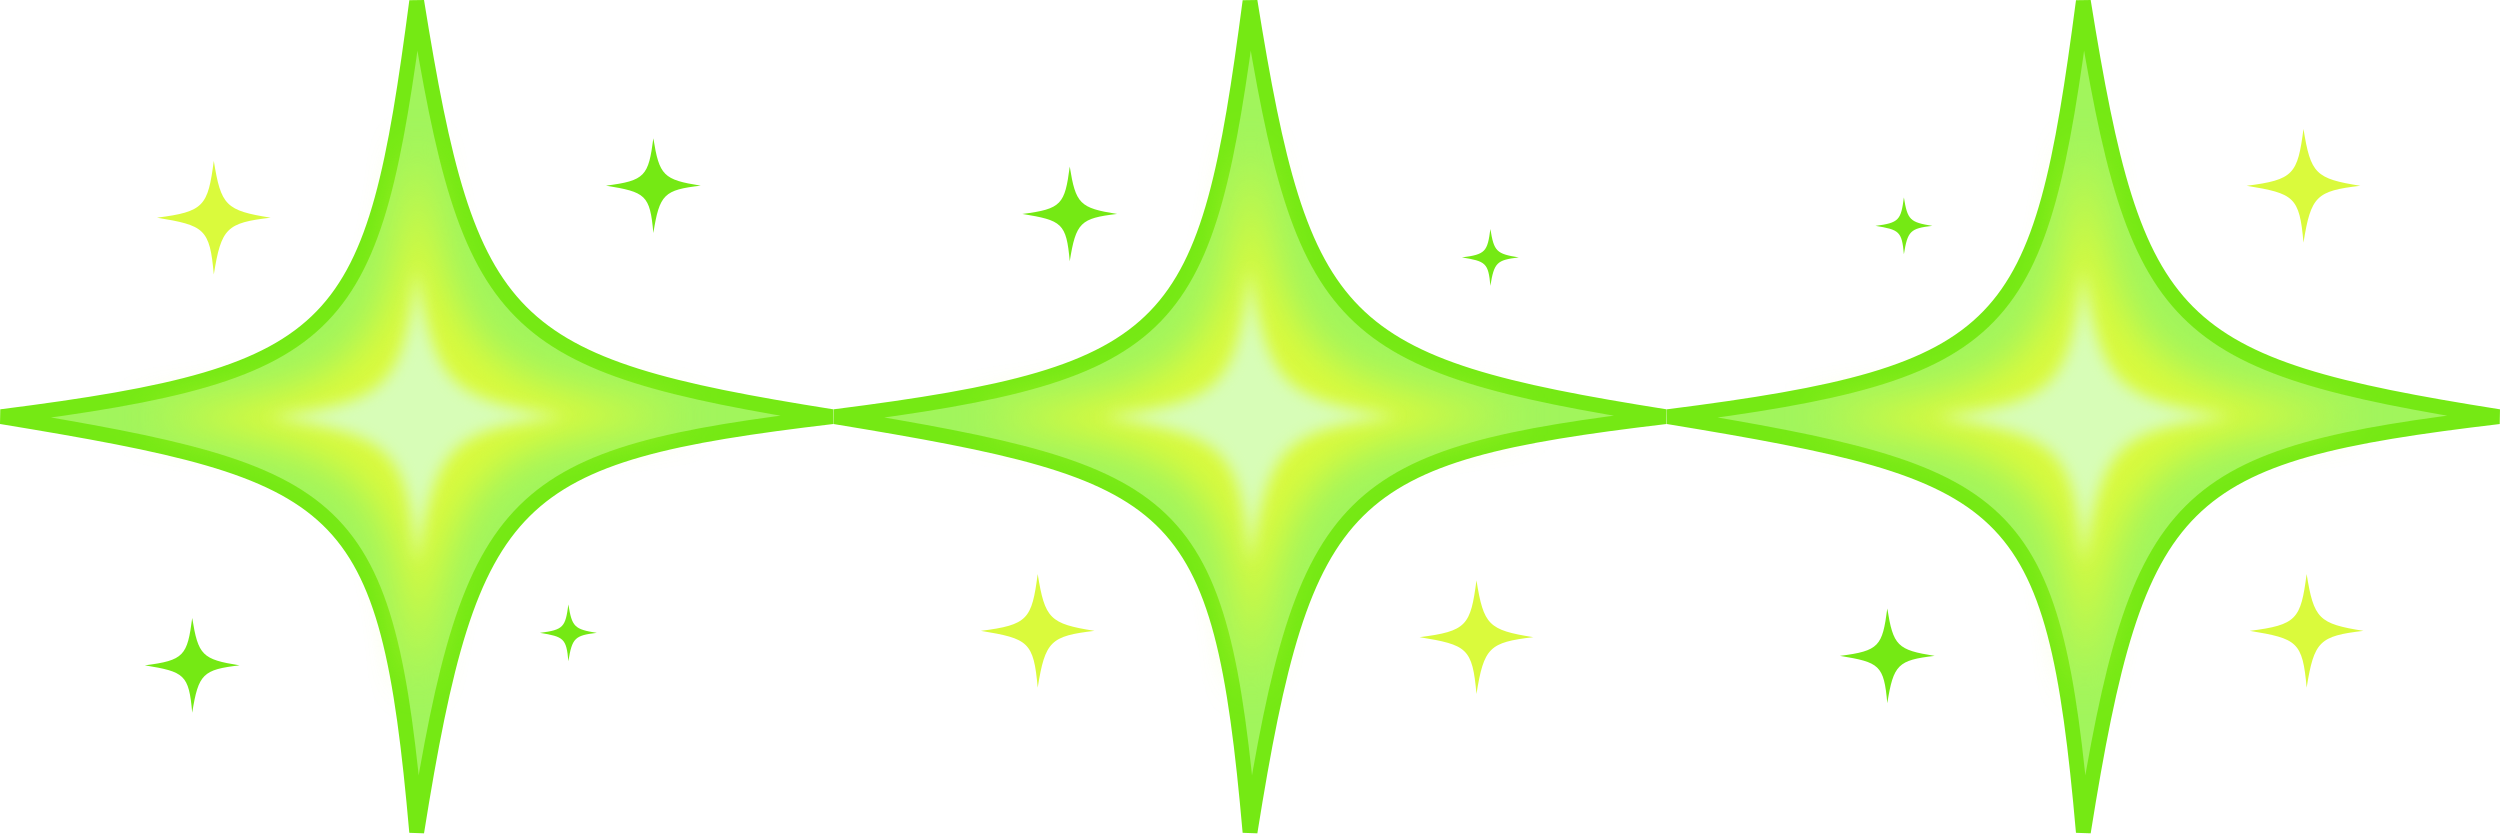
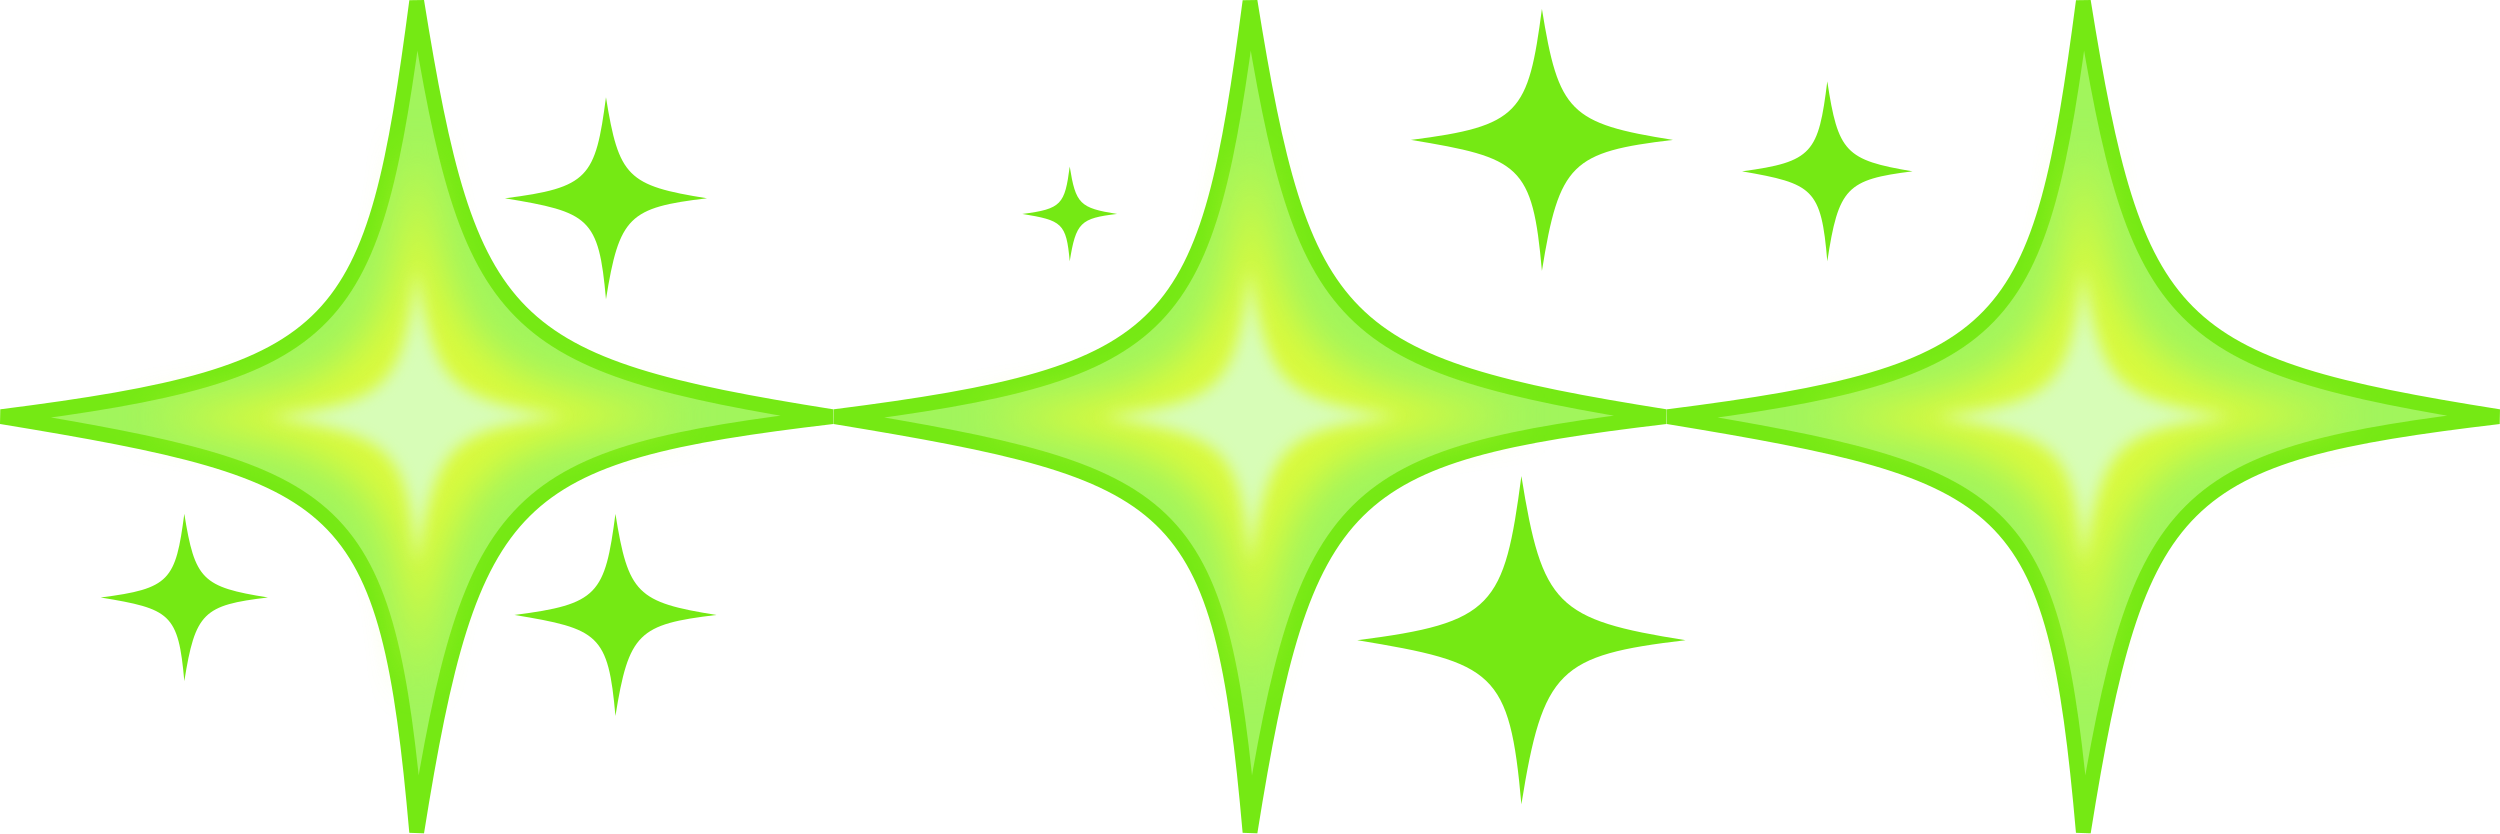
- <svg xmlns="http://www.w3.org/2000/svg" width="96" height="32" viewBox="0 0 96 32" id="svg2" version="1.1">
+ <svg xmlns="http://www.w3.org/2000/svg" id="svg2" width="96" height="32" version="1.1" viewBox="0 0 96 32">
  <defs id="defs4">
-     <filter style="color-interpolation-filters:sRGB" id="filter4284" x="-0.084" width="1.168" y="-0.084" height="1.168">
-       <feGaussianBlur stdDeviation="5.235" id="feGaussianBlur4286" />
+     <filter id="filter4284" style="color-interpolation-filters:sRGB" height="1.168" width="1.168" y="-0.084" x="-0.084">
+       <feGaussianBlur id="feGaussianBlur4286" stdDeviation="5.235" />
    </filter>
-     <filter style="color-interpolation-filters:sRGB" id="filter4292" x="-0.06" width="1.12" y="-0.06" height="1.12">
-       <feGaussianBlur stdDeviation="2" id="feGaussianBlur4294" />
+     <filter id="filter4292" style="color-interpolation-filters:sRGB" height="1.12" width="1.12" y="-0.06" x="-0.06">
+       <feGaussianBlur id="feGaussianBlur4294" stdDeviation="2" />
    </filter>
  </defs>
-   <g id="layer1" transform="translate(-282.1109,-641.273)">
-     <g id="g1139" transform="matrix(0.1454545,0,0,0.1454545,241.0766,575.3424)">
-       <g id="g4458">
-         <path style="color:#000000;clip-rule:nonzero;display:inline;overflow:visible;visibility:visible;opacity:1;isolation:auto;mix-blend-mode:normal;color-interpolation:sRGB;color-interpolation-filters:linearRGB;solid-color:#000000;solid-opacity:1;fill:#a1f55c;fill-opacity:1;fill-rule:evenodd;stroke:#75e914;stroke-width:3.917;stroke-linecap:butt;stroke-linejoin:miter;stroke-miterlimit:4;stroke-dasharray:none;stroke-dashoffset:0;stroke-opacity:1;color-rendering:auto;image-rendering:auto;shape-rendering:auto;text-rendering:auto;enable-background:accumulate" d="m 392.117,453.584 c 13.903,86.348 23.117,95.975 109.688,109.689 -84.694,10.033 -95.27,19.664 -109.688,109.689 -7.846,-88.871 -18.239,-94.627 -109.688,-109.689 91.026,-11.536 98.22,-22.516 109.688,-109.689 z" id="rect4194" />
-         <path id="path4254" d="m 309.925,467.619 c 9.48,58.873 15.762,65.437 74.788,74.788 -57.747,6.84 -64.958,13.408 -74.788,74.788 -5.349,-60.594 -12.436,-64.519 -74.788,-74.788 62.064,-7.865 66.969,-15.352 74.788,-74.788 z" style="color:#000000;clip-rule:nonzero;display:inline;overflow:visible;visibility:visible;opacity:1;isolation:auto;mix-blend-mode:normal;color-interpolation:sRGB;color-interpolation-filters:linearRGB;solid-color:#000000;solid-opacity:1;fill:#dafa3c;fill-opacity:1;fill-rule:evenodd;stroke:none;stroke-width:2.671;stroke-linecap:butt;stroke-linejoin:miter;stroke-miterlimit:4;stroke-dasharray:none;stroke-dashoffset:0;stroke-opacity:1;filter:url(#filter4284);color-rendering:auto;image-rendering:auto;shape-rendering:auto;text-rendering:auto;enable-background:accumulate" transform="matrix(0.9792602,0,0,0.9792765,88.61796,32.10657)" />
-         <path style="color:#000000;clip-rule:nonzero;display:inline;overflow:visible;visibility:visible;opacity:1;isolation:auto;mix-blend-mode:normal;color-interpolation:sRGB;color-interpolation-filters:linearRGB;solid-color:#000000;solid-opacity:1;fill:#d7fdb7;fill-opacity:1;fill-rule:evenodd;stroke:none;stroke-width:2.671;stroke-linecap:butt;stroke-linejoin:miter;stroke-miterlimit:4;stroke-dasharray:none;stroke-dashoffset:0;stroke-opacity:1;filter:url(#filter4292);color-rendering:auto;image-rendering:auto;shape-rendering:auto;text-rendering:auto;enable-background:accumulate" d="m 394.441,520.945 c 5.07,31.488 8.43,34.999 40,40 -30.886,3.659 -34.742,7.171 -40,40 -2.861,-32.408 -6.651,-34.507 -40,-40 33.194,-4.207 35.818,-8.211 40,-40 z" id="path4256" transform="matrix(0.9792602,0,0,0.9792765,5.850939,13.95256)" />
-         <path id="path4351" d="m 338.554,495.741 c 1.901,11.808 3.161,13.124 15,15 -11.582,1.372 -13.028,2.689 -15,15 -1.073,-12.153 -2.494,-12.94 -15,-15 12.448,-1.577 13.432,-3.079 15,-15 z" style="color:#000000;clip-rule:nonzero;display:inline;overflow:visible;visibility:visible;opacity:1;isolation:auto;mix-blend-mode:normal;color-interpolation:sRGB;color-interpolation-filters:linearRGB;solid-color:#000000;solid-opacity:1;fill:#dafa3c;fill-opacity:1;fill-rule:evenodd;stroke:none;stroke-width:2.671;stroke-linecap:butt;stroke-linejoin:miter;stroke-miterlimit:4;stroke-dasharray:none;stroke-dashoffset:0;stroke-opacity:1;color-rendering:auto;image-rendering:auto;shape-rendering:auto;text-rendering:auto;enable-background:accumulate" />
-         <path style="color:#000000;clip-rule:nonzero;display:inline;overflow:visible;visibility:visible;opacity:1;isolation:auto;mix-blend-mode:normal;color-interpolation:sRGB;color-interpolation-filters:linearRGB;solid-color:#000000;solid-opacity:1;fill:#75e914;fill-opacity:1;fill-rule:evenodd;stroke:none;stroke-width:2.671;stroke-linecap:butt;stroke-linejoin:miter;stroke-miterlimit:4;stroke-dasharray:none;stroke-dashoffset:0;stroke-opacity:1;color-rendering:auto;image-rendering:auto;shape-rendering:auto;text-rendering:auto;enable-background:accumulate" d="m 454.595,489.784 c 1.584,9.84 2.634,10.937 12.5,12.5 -9.652,1.143 -10.857,2.241 -12.5,12.5 -0.894,-10.128 -2.079,-10.784 -12.5,-12.5 10.373,-1.315 11.193,-2.566 12.5,-12.5 z" id="path4353" />
-         <path id="path4355" d="m 432.162,612.846 c 0.951,5.904 1.581,6.562 7.5,7.5 -5.791,0.686 -6.514,1.345 -7.5,7.5 -0.536,-6.077 -1.247,-6.47 -7.5,-7.5 6.224,-0.789 6.716,-1.54 7.5,-7.5 z" style="color:#000000;clip-rule:nonzero;display:inline;overflow:visible;visibility:visible;opacity:1;isolation:auto;mix-blend-mode:normal;color-interpolation:sRGB;color-interpolation-filters:linearRGB;solid-color:#000000;solid-opacity:1;fill:#75e914;fill-opacity:1;fill-rule:evenodd;stroke:none;stroke-width:2.671;stroke-linecap:butt;stroke-linejoin:miter;stroke-miterlimit:4;stroke-dasharray:none;stroke-dashoffset:0;stroke-opacity:1;color-rendering:auto;image-rendering:auto;shape-rendering:auto;text-rendering:auto;enable-background:accumulate" />
-         <path id="path4452" d="m 332.855,616.422 c 1.584,9.84 2.634,10.937 12.5,12.5 -9.652,1.143 -10.857,2.241 -12.5,12.5 -0.894,-10.128 -2.079,-10.784 -12.5,-12.5 10.373,-1.315 11.193,-2.566 12.5,-12.5 z" style="color:#000000;clip-rule:nonzero;display:inline;overflow:visible;visibility:visible;opacity:1;isolation:auto;mix-blend-mode:normal;color-interpolation:sRGB;color-interpolation-filters:linearRGB;solid-color:#000000;solid-opacity:1;fill:#75e914;fill-opacity:1;fill-rule:evenodd;stroke:none;stroke-width:2.671;stroke-linecap:butt;stroke-linejoin:miter;stroke-miterlimit:4;stroke-dasharray:none;stroke-dashoffset:0;stroke-opacity:1;color-rendering:auto;image-rendering:auto;shape-rendering:auto;text-rendering:auto;enable-background:accumulate" />
-       </g>
-       <g id="g4477">
-         <path style="color:#000000;clip-rule:nonzero;display:inline;overflow:visible;visibility:visible;opacity:1;isolation:auto;mix-blend-mode:normal;color-interpolation:sRGB;color-interpolation-filters:linearRGB;solid-color:#000000;solid-opacity:1;fill:#a1f55c;fill-opacity:1;fill-rule:evenodd;stroke:#75e914;stroke-width:3.917;stroke-linecap:butt;stroke-linejoin:miter;stroke-miterlimit:4;stroke-dasharray:none;stroke-dashoffset:0;stroke-opacity:1;color-rendering:auto;image-rendering:auto;shape-rendering:auto;text-rendering:auto;enable-background:accumulate" d="m 832.117,453.584 c 13.903,86.348 23.117,95.975 109.688,109.689 -84.694,10.033 -95.27,19.664 -109.688,109.689 -7.846,-88.871 -18.239,-94.627 -109.688,-109.689 91.026,-11.536 98.22,-22.516 109.688,-109.689 z" id="path4395" />
-         <path id="path4397" d="m 309.925,467.619 c 9.48,58.873 15.762,65.437 74.788,74.788 -57.747,6.84 -64.958,13.408 -74.788,74.788 -5.349,-60.594 -12.436,-64.519 -74.788,-74.788 62.064,-7.865 66.969,-15.352 74.788,-74.788 z" style="color:#000000;clip-rule:nonzero;display:inline;overflow:visible;visibility:visible;opacity:1;isolation:auto;mix-blend-mode:normal;color-interpolation:sRGB;color-interpolation-filters:linearRGB;solid-color:#000000;solid-opacity:1;fill:#dafa3c;fill-opacity:1;fill-rule:evenodd;stroke:none;stroke-width:2.671;stroke-linecap:butt;stroke-linejoin:miter;stroke-miterlimit:4;stroke-dasharray:none;stroke-dashoffset:0;stroke-opacity:1;filter:url(#filter4284);color-rendering:auto;image-rendering:auto;shape-rendering:auto;text-rendering:auto;enable-background:accumulate" transform="matrix(0.9792602,0,0,0.9792765,528.618,32.10659)" />
-         <path style="color:#000000;clip-rule:nonzero;display:inline;overflow:visible;visibility:visible;opacity:1;isolation:auto;mix-blend-mode:normal;color-interpolation:sRGB;color-interpolation-filters:linearRGB;solid-color:#000000;solid-opacity:1;fill:#d7fdb7;fill-opacity:1;fill-rule:evenodd;stroke:none;stroke-width:2.671;stroke-linecap:butt;stroke-linejoin:miter;stroke-miterlimit:4;stroke-dasharray:none;stroke-dashoffset:0;stroke-opacity:1;filter:url(#filter4292);color-rendering:auto;image-rendering:auto;shape-rendering:auto;text-rendering:auto;enable-background:accumulate" d="m 394.441,520.945 c 5.07,31.488 8.43,34.999 40,40 -30.886,3.659 -34.742,7.171 -40,40 -2.861,-32.408 -6.651,-34.507 -40,-40 33.194,-4.207 35.818,-8.211 40,-40 z" id="path4399" transform="matrix(0.9792602,0,0,0.9792765,445.8509,13.95257)" />
-         <path id="path4401" d="m 891.064,604.818 c 1.901,11.808 3.161,13.124 15,15 -11.582,1.372 -13.028,2.689 -15,15 -1.073,-12.153 -2.494,-12.94 -15,-15 12.448,-1.577 13.432,-3.079 15,-15 z" style="color:#000000;clip-rule:nonzero;display:inline;overflow:visible;visibility:visible;opacity:1;isolation:auto;mix-blend-mode:normal;color-interpolation:sRGB;color-interpolation-filters:linearRGB;solid-color:#000000;solid-opacity:1;fill:#dafa3c;fill-opacity:1;fill-rule:evenodd;stroke:none;stroke-width:2.671;stroke-linecap:butt;stroke-linejoin:miter;stroke-miterlimit:4;stroke-dasharray:none;stroke-dashoffset:0;stroke-opacity:1;color-rendering:auto;image-rendering:auto;shape-rendering:auto;text-rendering:auto;enable-background:accumulate" />
-         <path style="color:#000000;clip-rule:nonzero;display:inline;overflow:visible;visibility:visible;opacity:1;isolation:auto;mix-blend-mode:normal;color-interpolation:sRGB;color-interpolation-filters:linearRGB;solid-color:#000000;solid-opacity:1;fill:#75e914;fill-opacity:1;fill-rule:evenodd;stroke:none;stroke-width:2.671;stroke-linecap:butt;stroke-linejoin:miter;stroke-miterlimit:4;stroke-dasharray:none;stroke-dashoffset:0;stroke-opacity:1;color-rendering:auto;image-rendering:auto;shape-rendering:auto;text-rendering:auto;enable-background:accumulate" d="m 780.355,613.922 c 1.584,9.84 2.634,10.937 12.5,12.5 -9.652,1.143 -10.857,2.241 -12.5,12.5 -0.894,-10.128 -2.079,-10.784 -12.5,-12.5 10.373,-1.315 11.193,-2.566 12.5,-12.5 z" id="path4403" />
-         <path id="path4405" d="m 784.738,505.397 c 0.951,5.904 1.581,6.562 7.5,7.5 -5.791,0.686 -6.514,1.345 -7.5,7.5 -0.536,-6.077 -1.247,-6.47 -7.5,-7.5 6.224,-0.789 6.716,-1.54 7.5,-7.5 z" style="color:#000000;clip-rule:nonzero;display:inline;overflow:visible;visibility:visible;opacity:1;isolation:auto;mix-blend-mode:normal;color-interpolation:sRGB;color-interpolation-filters:linearRGB;solid-color:#000000;solid-opacity:1;fill:#75e914;fill-opacity:1;fill-rule:evenodd;stroke:none;stroke-width:2.671;stroke-linecap:butt;stroke-linejoin:miter;stroke-miterlimit:4;stroke-dasharray:none;stroke-dashoffset:0;stroke-opacity:1;color-rendering:auto;image-rendering:auto;shape-rendering:auto;text-rendering:auto;enable-background:accumulate" />
-         <path style="color:#000000;clip-rule:nonzero;display:inline;overflow:visible;visibility:visible;opacity:1;isolation:auto;mix-blend-mode:normal;color-interpolation:sRGB;color-interpolation-filters:linearRGB;solid-color:#000000;solid-opacity:1;fill:#dafa3c;fill-opacity:1;fill-rule:evenodd;stroke:none;stroke-width:2.671;stroke-linecap:butt;stroke-linejoin:miter;stroke-miterlimit:4;stroke-dasharray:none;stroke-dashoffset:0;stroke-opacity:1;color-rendering:auto;image-rendering:auto;shape-rendering:auto;text-rendering:auto;enable-background:accumulate" d="m 890.231,487.318 c 1.901,11.808 3.161,13.124 15,15 -11.582,1.372 -13.028,2.689 -15,15 -1.073,-12.153 -2.494,-12.94 -15,-15 12.448,-1.577 13.432,-3.079 15,-15 z" id="path4454" />
-       </g>
-       <g id="g4467">
-         <g id="g4385">
-           <path style="color:#000000;clip-rule:nonzero;display:inline;overflow:visible;visibility:visible;opacity:1;isolation:auto;mix-blend-mode:normal;color-interpolation:sRGB;color-interpolation-filters:linearRGB;solid-color:#000000;solid-opacity:1;fill:#a1f55c;fill-opacity:1;fill-rule:evenodd;stroke:#75e914;stroke-width:3.917;stroke-linecap:butt;stroke-linejoin:miter;stroke-miterlimit:4;stroke-dasharray:none;stroke-dashoffset:0;stroke-opacity:1;color-rendering:auto;image-rendering:auto;shape-rendering:auto;text-rendering:auto;enable-background:accumulate" d="m 612.117,453.584 c 13.903,86.348 23.117,95.975 109.688,109.689 -84.694,10.033 -95.27,19.664 -109.688,109.689 -7.846,-88.871 -18.239,-94.627 -109.688,-109.689 91.026,-11.536 98.22,-22.516 109.688,-109.689 z" id="path4367" />
-           <path id="path4369" d="m 309.925,467.619 c 9.48,58.873 15.762,65.437 74.788,74.788 -57.747,6.84 -64.958,13.408 -74.788,74.788 -5.349,-60.594 -12.436,-64.519 -74.788,-74.788 62.064,-7.865 66.969,-15.352 74.788,-74.788 z" style="color:#000000;clip-rule:nonzero;display:inline;overflow:visible;visibility:visible;opacity:1;isolation:auto;mix-blend-mode:normal;color-interpolation:sRGB;color-interpolation-filters:linearRGB;solid-color:#000000;solid-opacity:1;fill:#dafa3c;fill-opacity:1;fill-rule:evenodd;stroke:none;stroke-width:2.671;stroke-linecap:butt;stroke-linejoin:miter;stroke-miterlimit:4;stroke-dasharray:none;stroke-dashoffset:0;stroke-opacity:1;filter:url(#filter4284);color-rendering:auto;image-rendering:auto;shape-rendering:auto;text-rendering:auto;enable-background:accumulate" transform="matrix(0.9792602,0,0,0.9792765,308.618,32.10659)" />
-           <path style="color:#000000;clip-rule:nonzero;display:inline;overflow:visible;visibility:visible;opacity:1;isolation:auto;mix-blend-mode:normal;color-interpolation:sRGB;color-interpolation-filters:linearRGB;solid-color:#000000;solid-opacity:1;fill:#d7fdb7;fill-opacity:1;fill-rule:evenodd;stroke:none;stroke-width:2.671;stroke-linecap:butt;stroke-linejoin:miter;stroke-miterlimit:4;stroke-dasharray:none;stroke-dashoffset:0;stroke-opacity:1;filter:url(#filter4292);color-rendering:auto;image-rendering:auto;shape-rendering:auto;text-rendering:auto;enable-background:accumulate" d="m 394.441,520.945 c 5.07,31.488 8.43,34.999 40,40 -30.886,3.659 -34.742,7.171 -40,40 -2.861,-32.408 -6.651,-34.507 -40,-40 33.194,-4.207 35.818,-8.211 40,-40 z" id="path4371" transform="matrix(0.9792602,0,0,0.9792765,225.8509,13.95257)" />
-           <path id="path4373" d="m 556.064,604.818 c 1.901,11.808 3.161,13.124 15,15 -11.582,1.372 -13.028,2.689 -15,15 -1.073,-12.153 -2.494,-12.94 -15,-15 12.448,-1.577 13.432,-3.079 15,-15 z" style="color:#000000;clip-rule:nonzero;display:inline;overflow:visible;visibility:visible;opacity:1;isolation:auto;mix-blend-mode:normal;color-interpolation:sRGB;color-interpolation-filters:linearRGB;solid-color:#000000;solid-opacity:1;fill:#dafa3c;fill-opacity:1;fill-rule:evenodd;stroke:none;stroke-width:2.671;stroke-linecap:butt;stroke-linejoin:miter;stroke-miterlimit:4;stroke-dasharray:none;stroke-dashoffset:0;stroke-opacity:1;color-rendering:auto;image-rendering:auto;shape-rendering:auto;text-rendering:auto;enable-background:accumulate" />
-           <path style="color:#000000;clip-rule:nonzero;display:inline;overflow:visible;visibility:visible;opacity:1;isolation:auto;mix-blend-mode:normal;color-interpolation:sRGB;color-interpolation-filters:linearRGB;solid-color:#000000;solid-opacity:1;fill:#75e914;fill-opacity:1;fill-rule:evenodd;stroke:none;stroke-width:2.671;stroke-linecap:butt;stroke-linejoin:miter;stroke-miterlimit:4;stroke-dasharray:none;stroke-dashoffset:0;stroke-opacity:1;color-rendering:auto;image-rendering:auto;shape-rendering:auto;text-rendering:auto;enable-background:accumulate" d="m 564.522,497.255 c 1.584,9.84 2.634,10.937 12.5,12.5 -9.652,1.143 -10.857,2.241 -12.5,12.5 -0.894,-10.128 -2.079,-10.784 -12.5,-12.5 10.373,-1.315 11.193,-2.566 12.5,-12.5 z" id="path4375" />
-           <path id="path4377" d="m 675.572,513.73 c 0.951,5.904 1.581,6.562 7.5,7.5 -5.791,0.686 -6.514,1.345 -7.5,7.5 -0.536,-6.077 -1.247,-6.47 -7.5,-7.5 6.224,-0.789 6.716,-1.54 7.5,-7.5 z" style="color:#000000;clip-rule:nonzero;display:inline;overflow:visible;visibility:visible;opacity:1;isolation:auto;mix-blend-mode:normal;color-interpolation:sRGB;color-interpolation-filters:linearRGB;solid-color:#000000;solid-opacity:1;fill:#75e914;fill-opacity:1;fill-rule:evenodd;stroke:none;stroke-width:2.671;stroke-linecap:butt;stroke-linejoin:miter;stroke-miterlimit:4;stroke-dasharray:none;stroke-dashoffset:0;stroke-opacity:1;color-rendering:auto;image-rendering:auto;shape-rendering:auto;text-rendering:auto;enable-background:accumulate" />
-         </g>
-         <path id="path4456" d="m 671.897,606.485 c 1.901,11.808 3.161,13.124 15,15 -11.582,1.372 -13.028,2.689 -15,15 -1.073,-12.153 -2.494,-12.94 -15,-15 12.448,-1.577 13.432,-3.079 15,-15 z" style="color:#000000;clip-rule:nonzero;display:inline;overflow:visible;visibility:visible;opacity:1;isolation:auto;mix-blend-mode:normal;color-interpolation:sRGB;color-interpolation-filters:linearRGB;solid-color:#000000;solid-opacity:1;fill:#dafa3c;fill-opacity:1;fill-rule:evenodd;stroke:none;stroke-width:2.671;stroke-linecap:butt;stroke-linejoin:miter;stroke-miterlimit:4;stroke-dasharray:none;stroke-dashoffset:0;stroke-opacity:1;color-rendering:auto;image-rendering:auto;shape-rendering:auto;text-rendering:auto;enable-background:accumulate" />
-       </g>
+   <g id="layer1" transform="matrix(0.1454538,0,0,0.1454538,-41.03433,-65.92966)" style="fill-rule:evenodd">
+     <path id="rect4194" style="color:#000000;isolation:auto;mix-blend-mode:normal;solid-color:#000000;fill:#a1f55c;stroke:#75e914;stroke-width:3.917;color-rendering:auto;image-rendering:auto;shape-rendering:auto" d="m 392.12,453.58 c 13.903,86.348 23.117,95.975 109.69,109.69 -84.694,10.032 -95.27,19.664 -109.69,109.69 -7.846,-88.871 -18.239,-94.627 -109.69,-109.69 91.026,-11.536 98.22,-22.516 109.69,-109.69 z" />
+     <path id="path4254" style="color:#000000;isolation:auto;mix-blend-mode:normal;solid-color:#000000;fill:#dafa3c;filter:url(#filter4284);color-rendering:auto;image-rendering:auto;shape-rendering:auto" d="m 309.92,467.62 c 9.479,58.873 15.762,65.437 74.788,74.788 -57.747,6.84 -64.958,13.408 -74.788,74.788 -5.349,-60.594 -12.436,-64.519 -74.788,-74.788 62.064,-7.865 66.969,-15.352 74.788,-74.788 z" transform="matrix(0.97926,0,0,0.97928,88.618,32.107)" />
+     <path id="path4256" style="color:#000000;isolation:auto;mix-blend-mode:normal;solid-color:#000000;fill:#d7fdb7;filter:url(#filter4292);color-rendering:auto;image-rendering:auto;shape-rendering:auto" d="m 394.44,520.95 c 5.07,31.488 8.43,34.999 40,40 -30.886,3.659 -34.742,7.171 -40,40 -2.861,-32.408 -6.651,-34.507 -40,-40 33.194,-4.207 35.818,-8.211 40,-40 z" transform="matrix(0.97926,0,0,0.97928,5.8509,13.953)" />
+     <path id="path4353" style="color:#000000;isolation:auto;mix-blend-mode:normal;solid-color:#000000;fill:#75e914;color-rendering:auto;image-rendering:auto;shape-rendering:auto" d="m 442.09,478.95 c 3.38,20.992 5.62,23.332 26.667,26.667 -20.59,2.439 -23.161,4.781 -26.667,26.667 -1.907,-21.605 -4.434,-23.005 -26.667,-26.667 22.13,-2.804 23.879,-5.474 26.667,-26.667 z" />
+     <path id="path4452" style="color:#000000;isolation:auto;mix-blend-mode:normal;solid-color:#000000;fill:#75e914;color-rendering:auto;image-rendering:auto;shape-rendering:auto" d="m 330.77,588.92 c 2.799,17.384 4.654,19.322 22.083,22.083 -17.051,2.02 -19.181,3.959 -22.083,22.083 -1.58,-17.892 -3.672,-19.051 -22.083,-22.083 18.326,-2.322 19.775,-4.533 22.083,-22.083 z" />
+     <path id="path4395" style="color:#000000;isolation:auto;mix-blend-mode:normal;solid-color:#000000;fill:#a1f55c;stroke:#75e914;stroke-width:3.917;color-rendering:auto;image-rendering:auto;shape-rendering:auto" d="m 832.12,453.58 c 13.903,86.348 23.117,95.975 109.69,109.69 -84.694,10.032 -95.27,19.664 -109.69,109.69 -7.846,-88.871 -18.239,-94.627 -109.69,-109.69 91.026,-11.536 98.22,-22.516 109.69,-109.69 z" />
+     <path id="path4397" style="color:#000000;isolation:auto;mix-blend-mode:normal;solid-color:#000000;fill:#dafa3c;filter:url(#filter4284);color-rendering:auto;image-rendering:auto;shape-rendering:auto" d="m 309.92,467.62 c 9.479,58.873 15.762,65.437 74.788,74.788 -57.747,6.84 -64.958,13.408 -74.788,74.788 -5.349,-60.594 -12.436,-64.519 -74.788,-74.788 62.064,-7.865 66.969,-15.352 74.788,-74.788 z" transform="matrix(0.97926,0,0,0.97928,528.62,32.107)" />
+     <path id="path4399" style="color:#000000;isolation:auto;mix-blend-mode:normal;solid-color:#000000;fill:#d7fdb7;filter:url(#filter4292);color-rendering:auto;image-rendering:auto;shape-rendering:auto" d="m 394.44,520.95 c 5.07,31.488 8.43,34.999 40,40 -30.886,3.659 -34.742,7.171 -40,40 -2.861,-32.408 -6.651,-34.507 -40,-40 33.194,-4.207 35.818,-8.211 40,-40 z" transform="matrix(0.97926,0,0,0.97928,445.85,13.953)" />
+     <path id="path4403" style="color:#000000;isolation:auto;mix-blend-mode:normal;solid-color:#000000;fill:#75e914;color-rendering:auto;image-rendering:auto;shape-rendering:auto" d="m 764.52,474.75 c 2.852,18.696 4.742,20.78 22.5,23.75 -17.373,2.172 -19.542,4.258 -22.5,23.75 -1.609,-19.242 -3.741,-20.489 -22.5,-23.75 18.672,-2.498 20.148,-4.875 22.5,-23.75 z" />
+     <path id="path4367" style="color:#000000;isolation:auto;mix-blend-mode:normal;solid-color:#000000;fill:#a1f55c;stroke:#75e914;stroke-width:3.917;color-rendering:auto;image-rendering:auto;shape-rendering:auto" d="m 612.12,453.58 c 13.903,86.348 23.117,95.975 109.69,109.69 -84.694,10.032 -95.27,19.664 -109.69,109.69 -7.846,-88.871 -18.239,-94.627 -109.69,-109.69 91.026,-11.536 98.22,-22.516 109.69,-109.69 z" />
+     <path id="path4369" style="color:#000000;isolation:auto;mix-blend-mode:normal;solid-color:#000000;fill:#dafa3c;filter:url(#filter4284);color-rendering:auto;image-rendering:auto;shape-rendering:auto" d="m 309.92,467.62 c 9.479,58.873 15.762,65.437 74.788,74.788 -57.747,6.84 -64.958,13.408 -74.788,74.788 -5.349,-60.594 -12.436,-64.519 -74.788,-74.788 62.064,-7.865 66.969,-15.352 74.788,-74.788 z" transform="matrix(0.97926,0,0,0.97928,308.62,32.107)" />
+     <path id="path4371" style="color:#000000;isolation:auto;mix-blend-mode:normal;solid-color:#000000;fill:#d7fdb7;filter:url(#filter4292);color-rendering:auto;image-rendering:auto;shape-rendering:auto" d="m 394.44,520.95 c 5.07,31.488 8.43,34.999 40,40 -30.886,3.659 -34.742,7.171 -40,40 -2.861,-32.408 -6.651,-34.507 -40,-40 33.194,-4.207 35.818,-8.211 40,-40 z" transform="matrix(0.97926,0,0,0.97928,225.85,13.953)" />
+     <g id="g22" style="fill:#75e914">
+       <path id="path4375" style="color:#000000;isolation:auto;mix-blend-mode:normal;solid-color:#000000;color-rendering:auto;image-rendering:auto;shape-rendering:auto" d="m 564.52,497.25 c 1.584,9.84 2.634,10.937 12.5,12.5 -9.652,1.143 -10.857,2.241 -12.5,12.5 -0.894,-10.128 -2.079,-10.784 -12.5,-12.5 10.373,-1.315 11.193,-2.566 12.5,-12.5 z" />
+       <path id="path4238" style="color:#000000;isolation:auto;mix-blend-mode:normal;solid-color:#000000;color-rendering:auto;image-rendering:auto;shape-rendering:auto" d="m 444.59,588.95 c 3.38,20.992 5.62,23.332 26.667,26.667 -20.59,2.439 -23.161,4.781 -26.667,26.667 -1.907,-21.605 -4.434,-23.005 -26.667,-26.667 22.13,-2.804 23.879,-5.474 26.667,-26.667 z" />
+       <path id="path4240" style="color:#000000;isolation:auto;mix-blend-mode:normal;solid-color:#000000;color-rendering:auto;image-rendering:auto;shape-rendering:auto" d="m 683.76,578.95 c 5.493,34.112 9.133,37.915 43.333,43.333 -33.459,3.963 -37.637,7.769 -43.333,43.333 -3.1,-35.109 -7.205,-37.383 -43.333,-43.333 35.961,-4.557 38.803,-8.895 43.333,-43.333 z" />
+       <path id="path4242" style="color:#000000;isolation:auto;mix-blend-mode:normal;solid-color:#000000;color-rendering:auto;image-rendering:auto;shape-rendering:auto" d="m 689.18,455.62 c 4.383,27.224 7.288,30.259 34.583,34.583 -26.703,3.163 -30.037,6.2 -34.583,34.583 -2.474,-28.019 -5.75,-29.835 -34.583,-34.583 28.699,-3.637 30.968,-7.099 34.583,-34.583 z" />
    </g>
  </g>
</svg>
